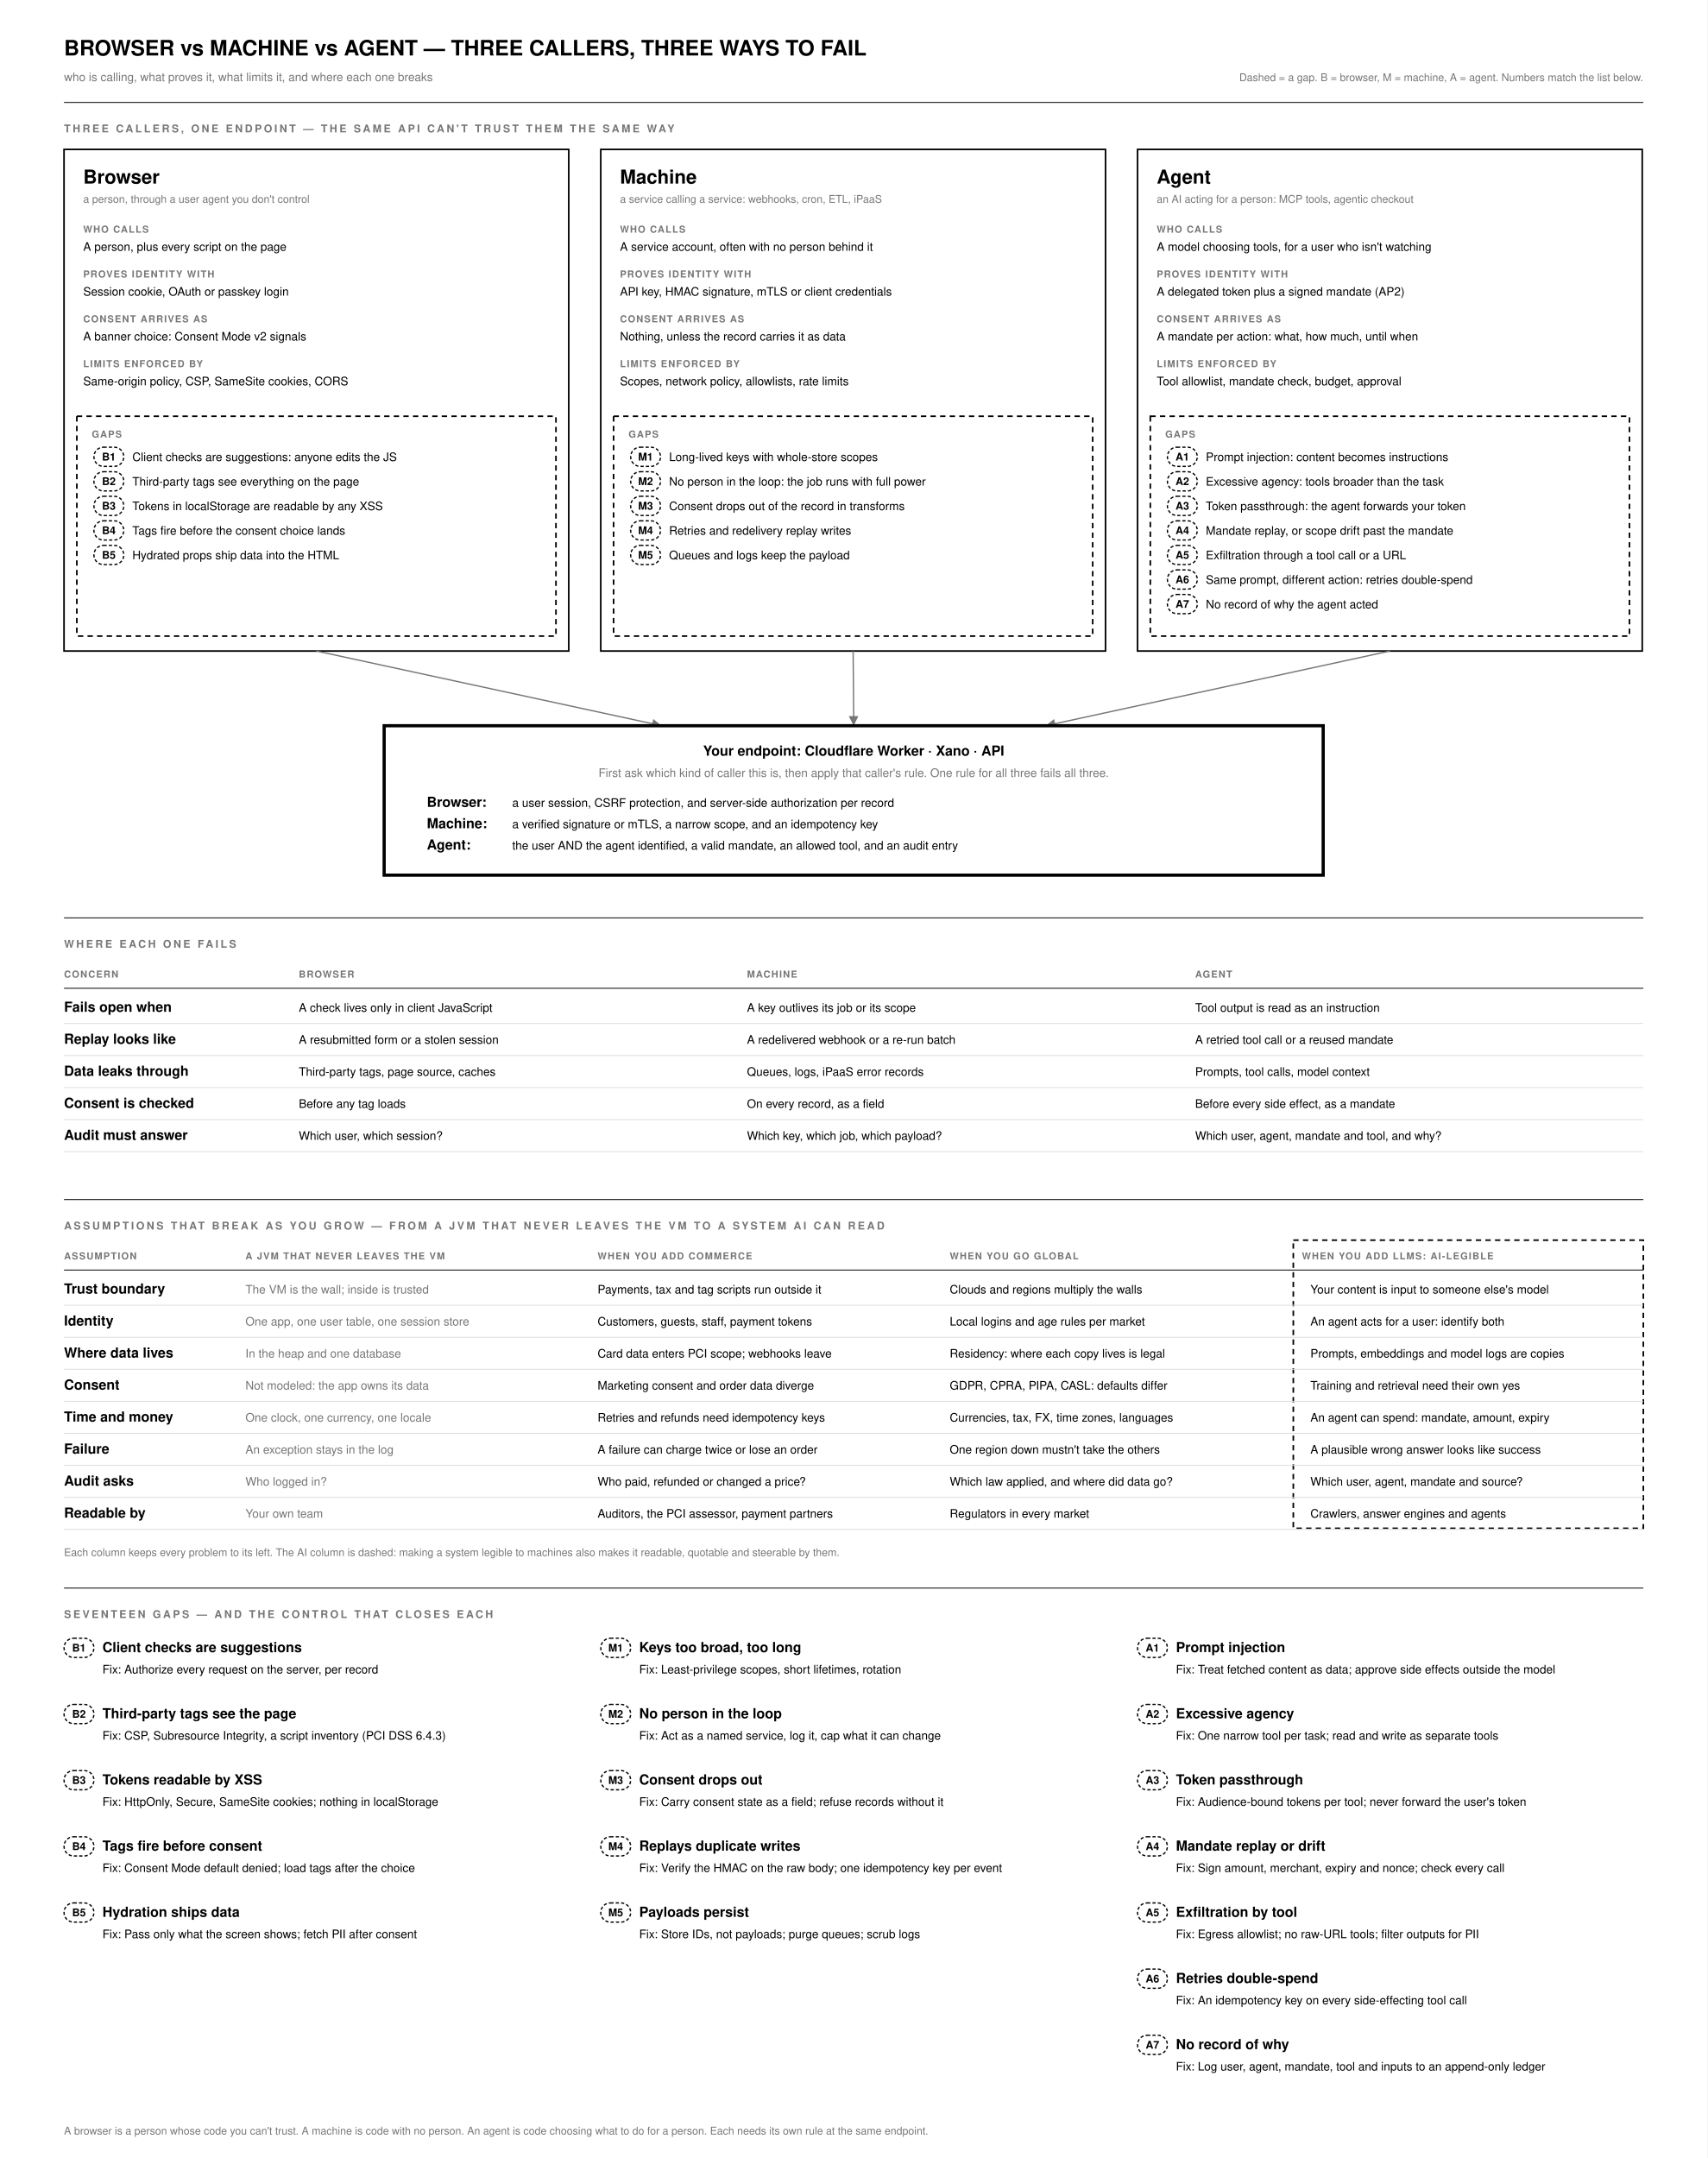
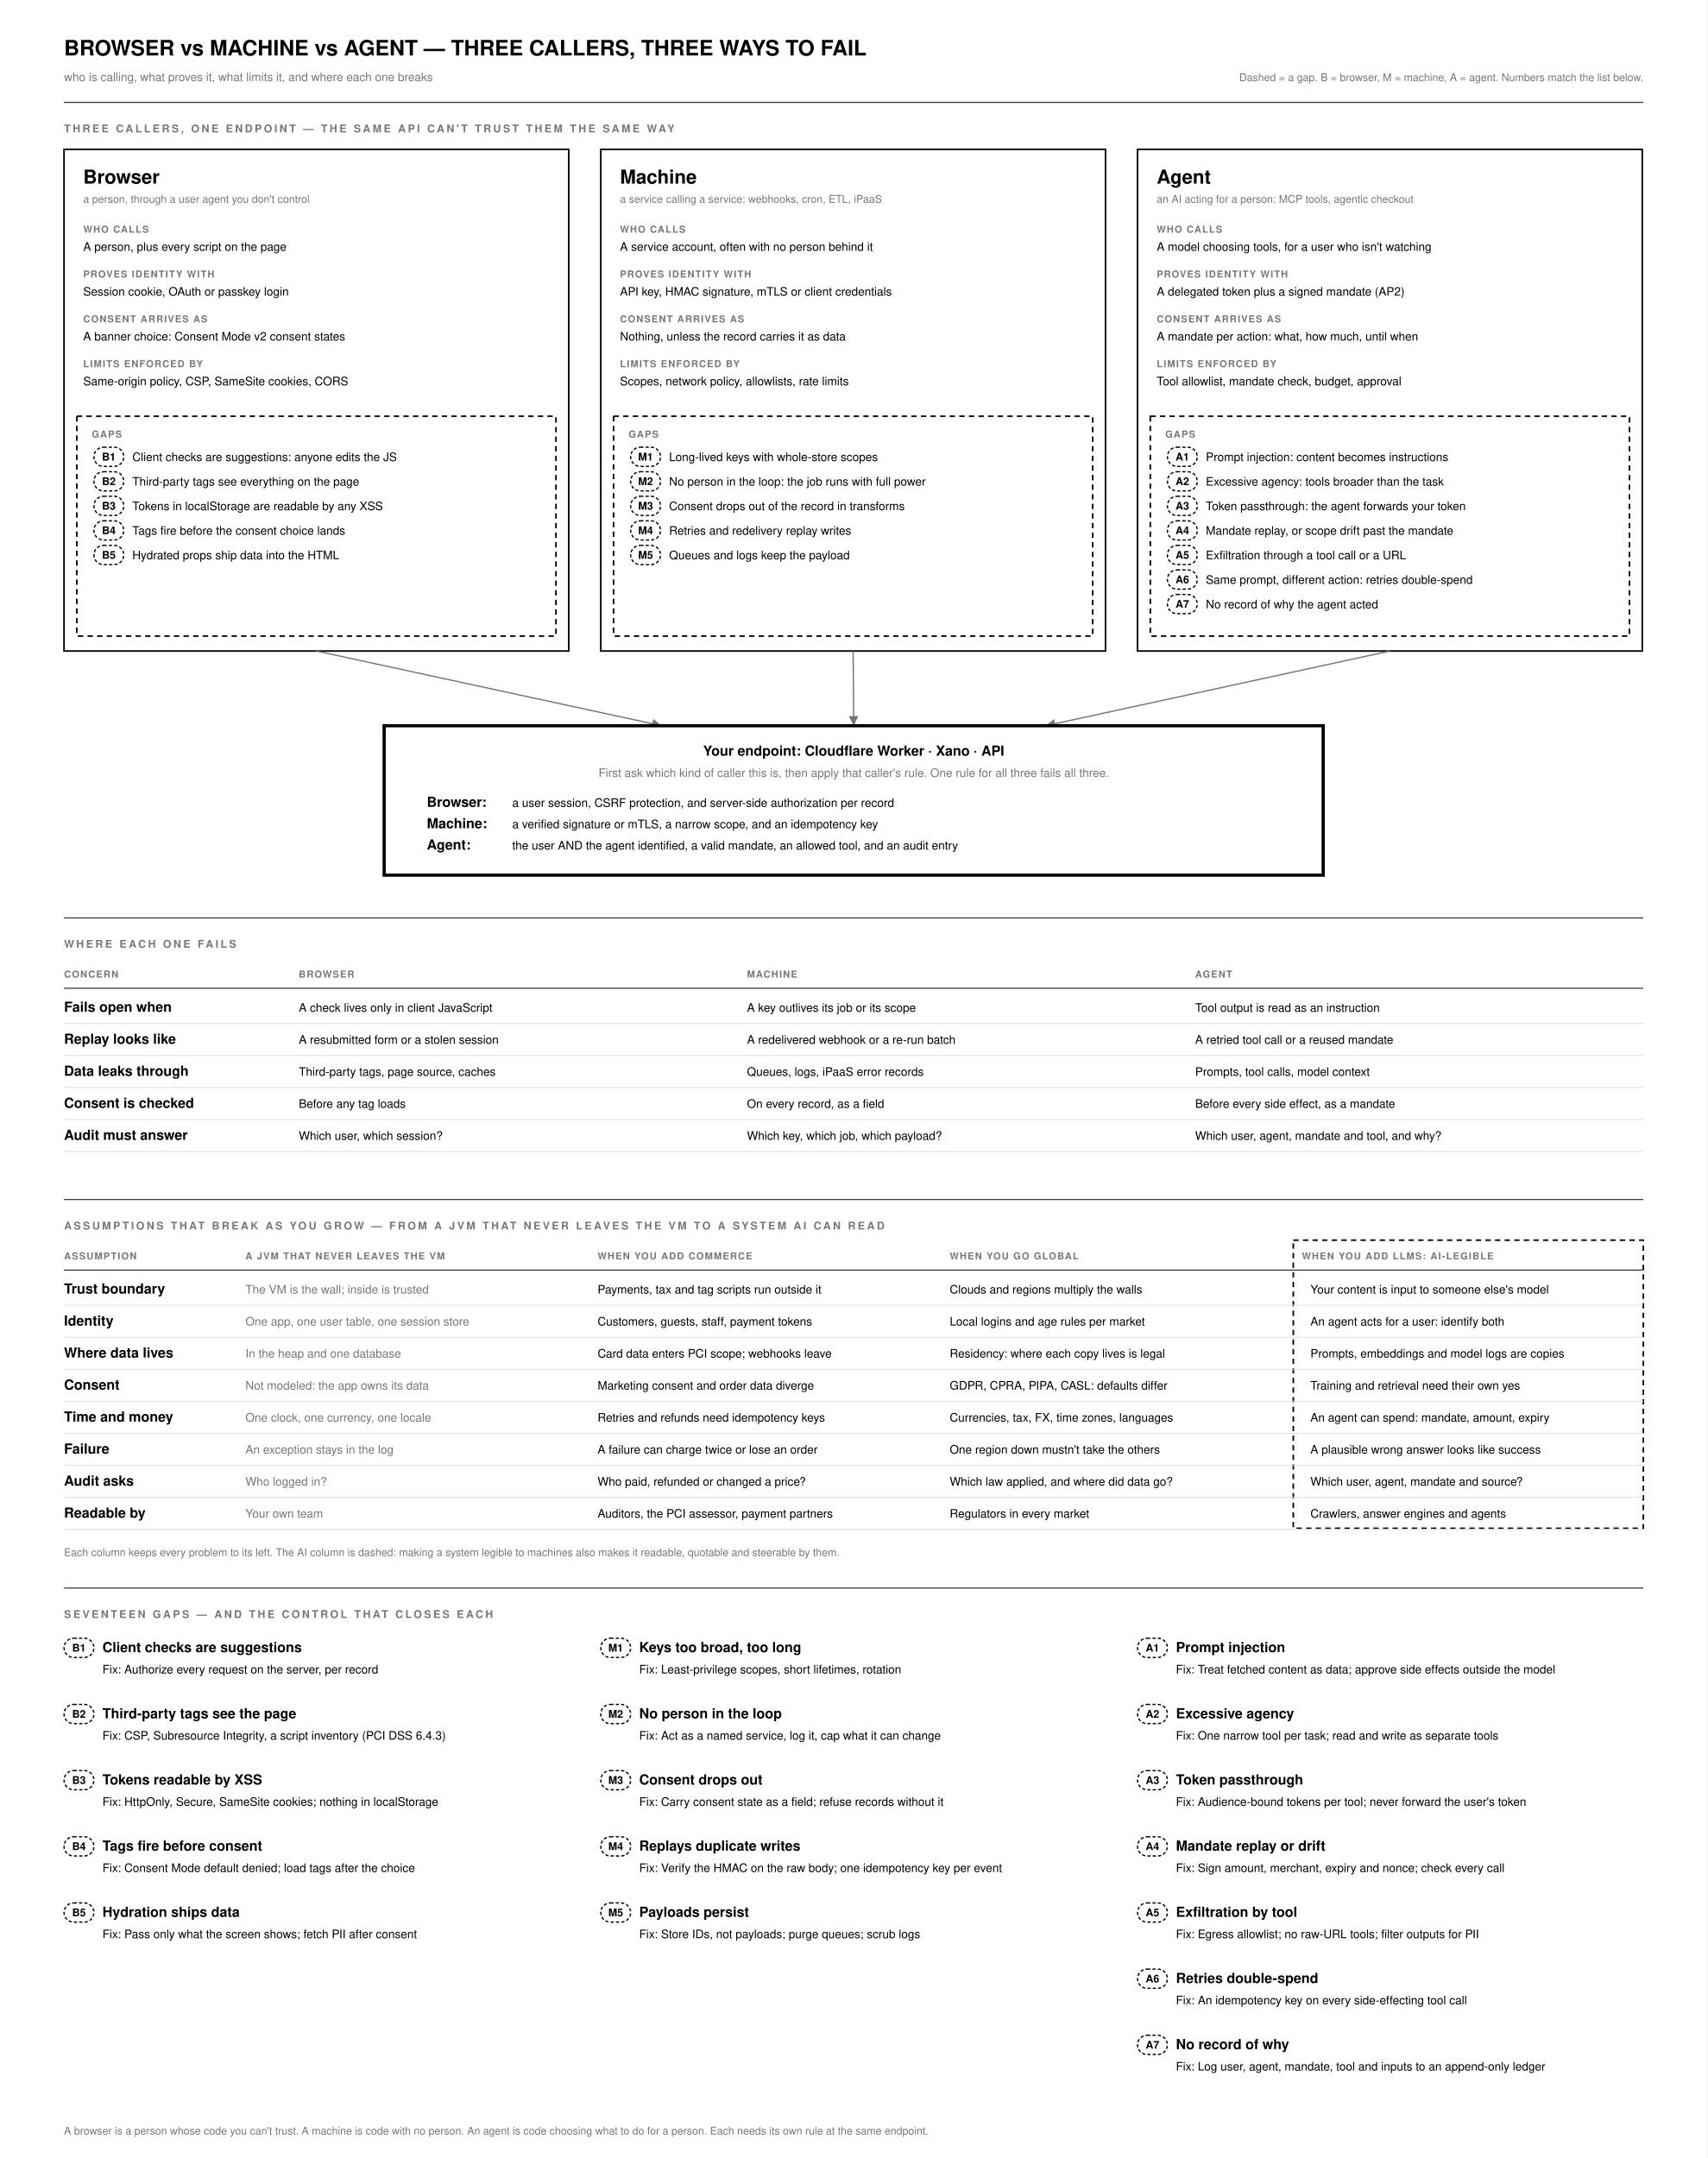
<svg xmlns="http://www.w3.org/2000/svg" version="1.1" viewBox="0 0 1600 2022" role="img" aria-labelledby="t d">
  <defs>
    <style>
 .h{font:700 20px Helvetica,Arial,sans-serif;fill:#000}
 .sec{font:700 10px Helvetica,Arial,sans-serif;fill:#767676;letter-spacing:.2em}
 .bt{font:700 13px Helvetica,Arial,sans-serif;fill:#000}
 .big{font:700 18px Helvetica,Arial,sans-serif;fill:#000}
 .b{font:11px Helvetica,Arial,sans-serif;fill:#000}
 .g{font:11px Helvetica,Arial,sans-serif;fill:#767676}
 .s{font:10px Helvetica,Arial,sans-serif;fill:#767676}
 .lab{font:700 9px Helvetica,Arial,sans-serif;fill:#767676;letter-spacing:.1em}
 .n{font:700 10px Helvetica,Arial,sans-serif;fill:#000;text-anchor:middle}
 .box{fill:#fff;stroke:#000;stroke-width:1.5}
 .gap{fill:#fff;stroke:#000;stroke-width:1.5;stroke-dasharray:5 4}
 .rule{stroke:#000;stroke-width:.8;fill:none}
 .ln{stroke:#767676;stroke-width:1.2;fill:none}
 .ah{fill:#767676}
</style>
  </defs>
  <rect width="1600" height="2022" fill="#fff" />
  <text class="h" x="60" y="52">BROWSER vs MACHINE vs AGENT — THREE CALLERS, THREE WAYS TO FAIL</text>
  <text class="g" x="60" y="76">who is calling, what proves it, what limits it, and where each one breaks</text>
  <text class="s" x="1540" y="76" text-anchor="end">Dashed = a gap. B = browser, M = machine, A = agent. Numbers match the list below.</text>
  <path class="rule" d="M60,96H1540" />
  <text class="sec" x="60" y="124">THREE CALLERS, ONE ENDPOINT — THE SAME API CAN'T TRUST THEM THE SAME WAY</text>
  <rect class="box" x="60" y="140" width="473" height="470" />
  <text class="big" x="78" y="172">Browser</text>
  <text class="s" x="78" y="190">a person, through a user agent you don't control</text>
  <text class="lab" x="78" y="218">WHO CALLS</text>
  <text class="b" x="78" y="235">A person, plus every script on the page</text>
  <text class="lab" x="78" y="260">PROVES IDENTITY WITH</text>
  <text class="b" x="78" y="277">Session cookie, OAuth or passkey login</text>
  <text class="lab" x="78" y="302">CONSENT ARRIVES AS</text>
-   <text class="b" x="78" y="319">A banner choice: Consent Mode v2 signals</text>
+   <text class="b" x="78" y="319">A banner choice: Consent Mode v2 consent states</text>
  <text class="lab" x="78" y="344">LIMITS ENFORCED BY</text>
  <text class="b" x="78" y="361">Same-origin policy, CSP, SameSite cookies, CORS</text>
  <rect class="gap" x="72" y="390" width="449" height="206" />
  <text class="lab" x="86" y="410">GAPS</text>
  <rect x="88" y="419" width="28" height="18" rx="9" fill="#fff" stroke="#000" stroke-width="1.2" stroke-dasharray="3 2" />
  <text class="n" x="102" y="431.5">B1</text>
  <text class="b" x="124" y="432">Client checks are suggestions: anyone edits the JS</text>
  <rect x="88" y="442" width="28" height="18" rx="9" fill="#fff" stroke="#000" stroke-width="1.2" stroke-dasharray="3 2" />
  <text class="n" x="102" y="454.5">B2</text>
  <text class="b" x="124" y="455">Third-party tags see everything on the page</text>
  <rect x="88" y="465" width="28" height="18" rx="9" fill="#fff" stroke="#000" stroke-width="1.2" stroke-dasharray="3 2" />
  <text class="n" x="102" y="477.5">B3</text>
  <text class="b" x="124" y="478">Tokens in localStorage are readable by any XSS</text>
  <rect x="88" y="488" width="28" height="18" rx="9" fill="#fff" stroke="#000" stroke-width="1.2" stroke-dasharray="3 2" />
  <text class="n" x="102" y="500.5">B4</text>
  <text class="b" x="124" y="501">Tags fire before the consent choice lands</text>
  <rect x="88" y="511" width="28" height="18" rx="9" fill="#fff" stroke="#000" stroke-width="1.2" stroke-dasharray="3 2" />
  <text class="n" x="102" y="523.5">B5</text>
  <text class="b" x="124" y="524">Hydrated props ship data into the HTML</text>
  <path class="ln" d="M296.5,610L613.2,678.5" />
  <path class="ah" d="M620,680L612.2,673.7L610.3,682.5z" />
  <rect class="box" x="563" y="140" width="473" height="470" />
  <text class="big" x="581" y="172">Machine</text>
  <text class="s" x="581" y="190">a service calling a service: webhooks, cron, ETL, iPaaS</text>
  <text class="lab" x="581" y="218">WHO CALLS</text>
  <text class="b" x="581" y="235">A service account, often with no person behind it</text>
  <text class="lab" x="581" y="260">PROVES IDENTITY WITH</text>
  <text class="b" x="581" y="277">API key, HMAC signature, mTLS or client credentials</text>
  <text class="lab" x="581" y="302">CONSENT ARRIVES AS</text>
  <text class="b" x="581" y="319">Nothing, unless the record carries it as data</text>
  <text class="lab" x="581" y="344">LIMITS ENFORCED BY</text>
  <text class="b" x="581" y="361">Scopes, network policy, allowlists, rate limits</text>
  <rect class="gap" x="575" y="390" width="449" height="206" />
  <text class="lab" x="589" y="410">GAPS</text>
  <rect x="591" y="419" width="28" height="18" rx="9" fill="#fff" stroke="#000" stroke-width="1.2" stroke-dasharray="3 2" />
  <text class="n" x="605" y="431.5">M1</text>
  <text class="b" x="627" y="432">Long-lived keys with whole-store scopes</text>
  <rect x="591" y="442" width="28" height="18" rx="9" fill="#fff" stroke="#000" stroke-width="1.2" stroke-dasharray="3 2" />
  <text class="n" x="605" y="454.5">M2</text>
  <text class="b" x="627" y="455">No person in the loop: the job runs with full power</text>
  <rect x="591" y="465" width="28" height="18" rx="9" fill="#fff" stroke="#000" stroke-width="1.2" stroke-dasharray="3 2" />
  <text class="n" x="605" y="477.5">M3</text>
  <text class="b" x="627" y="478">Consent drops out of the record in transforms</text>
  <rect x="591" y="488" width="28" height="18" rx="9" fill="#fff" stroke="#000" stroke-width="1.2" stroke-dasharray="3 2" />
  <text class="n" x="605" y="500.5">M4</text>
  <text class="b" x="627" y="501">Retries and redelivery replay writes</text>
  <rect x="591" y="511" width="28" height="18" rx="9" fill="#fff" stroke="#000" stroke-width="1.2" stroke-dasharray="3 2" />
  <text class="n" x="605" y="523.5">M5</text>
  <text class="b" x="627" y="524">Queues and logs keep the payload</text>
  <path class="ln" d="M799.5,610L800.0,673.0" />
  <path class="ah" d="M800,680L804.4,671.0L795.4,671.0z" />
  <rect class="box" x="1066" y="140" width="473" height="470" />
  <text class="big" x="1084" y="172">Agent</text>
  <text class="s" x="1084" y="190">an AI acting for a person: MCP tools, agentic checkout</text>
  <text class="lab" x="1084" y="218">WHO CALLS</text>
  <text class="b" x="1084" y="235">A model choosing tools, for a user who isn't watching</text>
  <text class="lab" x="1084" y="260">PROVES IDENTITY WITH</text>
  <text class="b" x="1084" y="277">A delegated token plus a signed mandate (AP2)</text>
  <text class="lab" x="1084" y="302">CONSENT ARRIVES AS</text>
  <text class="b" x="1084" y="319">A mandate per action: what, how much, until when</text>
  <text class="lab" x="1084" y="344">LIMITS ENFORCED BY</text>
  <text class="b" x="1084" y="361">Tool allowlist, mandate check, budget, approval</text>
  <rect class="gap" x="1078" y="390" width="449" height="206" />
  <text class="lab" x="1092" y="410">GAPS</text>
  <rect x="1094" y="419" width="28" height="18" rx="9" fill="#fff" stroke="#000" stroke-width="1.2" stroke-dasharray="3 2" />
  <text class="n" x="1108" y="431.5">A1</text>
  <text class="b" x="1130" y="432">Prompt injection: content becomes instructions</text>
  <rect x="1094" y="442" width="28" height="18" rx="9" fill="#fff" stroke="#000" stroke-width="1.2" stroke-dasharray="3 2" />
  <text class="n" x="1108" y="454.5">A2</text>
  <text class="b" x="1130" y="455">Excessive agency: tools broader than the task</text>
  <rect x="1094" y="465" width="28" height="18" rx="9" fill="#fff" stroke="#000" stroke-width="1.2" stroke-dasharray="3 2" />
  <text class="n" x="1108" y="477.5">A3</text>
  <text class="b" x="1130" y="478">Token passthrough: the agent forwards your token</text>
  <rect x="1094" y="488" width="28" height="18" rx="9" fill="#fff" stroke="#000" stroke-width="1.2" stroke-dasharray="3 2" />
  <text class="n" x="1108" y="500.5">A4</text>
  <text class="b" x="1130" y="501">Mandate replay, or scope drift past the mandate</text>
  <rect x="1094" y="511" width="28" height="18" rx="9" fill="#fff" stroke="#000" stroke-width="1.2" stroke-dasharray="3 2" />
  <text class="n" x="1108" y="523.5">A5</text>
  <text class="b" x="1130" y="524">Exfiltration through a tool call or a URL</text>
  <rect x="1094" y="534" width="28" height="18" rx="9" fill="#fff" stroke="#000" stroke-width="1.2" stroke-dasharray="3 2" />
  <text class="n" x="1108" y="546.5">A6</text>
  <text class="b" x="1130" y="547">Same prompt, different action: retries double-spend</text>
  <rect x="1094" y="557" width="28" height="18" rx="9" fill="#fff" stroke="#000" stroke-width="1.2" stroke-dasharray="3 2" />
  <text class="n" x="1108" y="569.5">A7</text>
  <text class="b" x="1130" y="570">No record of why the agent acted</text>
  <path class="ln" d="M1302.5,610L986.8,678.5" />
  <path class="ah" d="M980,680L989.7,682.5L987.8,673.7z" />
  <rect class="box" x="360" y="680" width="880" height="140" style="stroke-width:3" />
  <text class="bt" x="800" y="708" text-anchor="middle">Your endpoint: Cloudflare Worker · Xano · API</text>
  <text class="g" x="800" y="728" text-anchor="middle">First ask which kind of caller this is, then apply that caller's rule. One rule for all three fails all three.</text>
  <text class="bt" x="400" y="756">Browser:</text>
  <text class="b" x="480" y="756">a user session, CSRF protection, and server-side authorization per record</text>
  <text class="bt" x="400" y="776">Machine:</text>
  <text class="b" x="480" y="776">a verified signature or mTLS, a narrow scope, and an idempotency key</text>
  <text class="bt" x="400" y="796">Agent:</text>
  <text class="b" x="480" y="796">the user AND the agent identified, a valid mandate, an allowed tool, and an audit entry</text>
  <path class="rule" d="M60,860H1540" />
  <text class="sec" x="60" y="888">WHERE EACH ONE FAILS</text>
  <text class="lab" x="60" y="916">CONCERN</text>
  <text class="lab" x="280" y="916">BROWSER</text>
  <text class="lab" x="700" y="916">MACHINE</text>
  <text class="lab" x="1120" y="916">AGENT</text>
  <path class="rule" d="M60,926H1540" />
  <text class="bt" x="60" y="948">Fails open when</text>
  <text class="b" x="280" y="948">A check lives only in client JavaScript</text>
  <text class="b" x="700" y="948">A key outlives its job or its scope</text>
  <text class="b" x="1120" y="948">Tool output is read as an instruction</text>
  <path class="rule" d="M60,959H1540" style="stroke:#ddd" />
  <text class="bt" x="60" y="978">Replay looks like</text>
  <text class="b" x="280" y="978">A resubmitted form or a stolen session</text>
  <text class="b" x="700" y="978">A redelivered webhook or a re-run batch</text>
  <text class="b" x="1120" y="978">A retried tool call or a reused mandate</text>
  <path class="rule" d="M60,989H1540" style="stroke:#ddd" />
  <text class="bt" x="60" y="1008">Data leaks through</text>
  <text class="b" x="280" y="1008">Third-party tags, page source, caches</text>
  <text class="b" x="700" y="1008">Queues, logs, iPaaS error records</text>
  <text class="b" x="1120" y="1008">Prompts, tool calls, model context</text>
  <path class="rule" d="M60,1019H1540" style="stroke:#ddd" />
  <text class="bt" x="60" y="1038">Consent is checked</text>
  <text class="b" x="280" y="1038">Before any tag loads</text>
  <text class="b" x="700" y="1038">On every record, as a field</text>
  <text class="b" x="1120" y="1038">Before every side effect, as a mandate</text>
  <path class="rule" d="M60,1049H1540" style="stroke:#ddd" />
  <text class="bt" x="60" y="1068">Audit must answer</text>
  <text class="b" x="280" y="1068">Which user, which session?</text>
  <text class="b" x="700" y="1068">Which key, which job, which payload?</text>
  <text class="b" x="1120" y="1068">Which user, agent, mandate and tool, and why?</text>
  <path class="rule" d="M60,1079H1540" style="stroke:#ddd" />
  <path class="rule" d="M60,1124H1540" />
  <text class="sec" x="60" y="1152">ASSUMPTIONS THAT BREAK AS YOU GROW — FROM A JVM THAT NEVER LEAVES THE VM TO A SYSTEM AI CAN READ</text>
  <text class="lab" x="60" y="1180">ASSUMPTION</text>
  <text class="lab" x="230" y="1180">A JVM THAT NEVER LEAVES THE VM</text>
  <text class="lab" x="560" y="1180">WHEN YOU ADD COMMERCE</text>
  <text class="lab" x="890" y="1180">WHEN YOU GO GLOBAL</text>
  <text class="lab" x="1220" y="1180">WHEN YOU ADD LLMS: AI-LEGIBLE</text>
  <path class="rule" d="M60,1190H1540" />
  <rect class="gap" x="1212" y="1162" width="328" height="270" style="fill:none" />
  <text class="bt" x="60" y="1212">Trust boundary</text>
  <text class="g" x="230" y="1212">The VM is the wall; inside is trusted</text>
  <text class="b" x="560" y="1212">Payments, tax and tag scripts run outside it</text>
  <text class="b" x="890" y="1212">Clouds and regions multiply the walls</text>
  <text class="b" x="1228" y="1212">Your content is input to someone else's model</text>
  <path class="rule" d="M60,1223H1540" style="stroke:#ddd" />
  <text class="bt" x="60" y="1242">Identity</text>
  <text class="g" x="230" y="1242">One app, one user table, one session store</text>
  <text class="b" x="560" y="1242">Customers, guests, staff, payment tokens</text>
  <text class="b" x="890" y="1242">Local logins and age rules per market</text>
  <text class="b" x="1228" y="1242">An agent acts for a user: identify both</text>
  <path class="rule" d="M60,1253H1540" style="stroke:#ddd" />
  <text class="bt" x="60" y="1272">Where data lives</text>
  <text class="g" x="230" y="1272">In the heap and one database</text>
  <text class="b" x="560" y="1272">Card data enters PCI scope; webhooks leave</text>
  <text class="b" x="890" y="1272">Residency: where each copy lives is legal</text>
  <text class="b" x="1228" y="1272">Prompts, embeddings and model logs are copies</text>
  <path class="rule" d="M60,1283H1540" style="stroke:#ddd" />
  <text class="bt" x="60" y="1302">Consent</text>
  <text class="g" x="230" y="1302">Not modeled: the app owns its data</text>
  <text class="b" x="560" y="1302">Marketing consent and order data diverge</text>
  <text class="b" x="890" y="1302">GDPR, CPRA, PIPA, CASL: defaults differ</text>
  <text class="b" x="1228" y="1302">Training and retrieval need their own yes</text>
  <path class="rule" d="M60,1313H1540" style="stroke:#ddd" />
  <text class="bt" x="60" y="1332">Time and money</text>
  <text class="g" x="230" y="1332">One clock, one currency, one locale</text>
  <text class="b" x="560" y="1332">Retries and refunds need idempotency keys</text>
  <text class="b" x="890" y="1332">Currencies, tax, FX, time zones, languages</text>
  <text class="b" x="1228" y="1332">An agent can spend: mandate, amount, expiry</text>
  <path class="rule" d="M60,1343H1540" style="stroke:#ddd" />
  <text class="bt" x="60" y="1362">Failure</text>
  <text class="g" x="230" y="1362">An exception stays in the log</text>
  <text class="b" x="560" y="1362">A failure can charge twice or lose an order</text>
  <text class="b" x="890" y="1362">One region down mustn't take the others</text>
  <text class="b" x="1228" y="1362">A plausible wrong answer looks like success</text>
  <path class="rule" d="M60,1373H1540" style="stroke:#ddd" />
  <text class="bt" x="60" y="1392">Audit asks</text>
  <text class="g" x="230" y="1392">Who logged in?</text>
  <text class="b" x="560" y="1392">Who paid, refunded or changed a price?</text>
  <text class="b" x="890" y="1392">Which law applied, and where did data go?</text>
  <text class="b" x="1228" y="1392">Which user, agent, mandate and source?</text>
  <path class="rule" d="M60,1403H1540" style="stroke:#ddd" />
  <text class="bt" x="60" y="1422">Readable by</text>
  <text class="g" x="230" y="1422">Your own team</text>
  <text class="b" x="560" y="1422">Auditors, the PCI assessor, payment partners</text>
  <text class="b" x="890" y="1422">Regulators in every market</text>
  <text class="b" x="1228" y="1422">Crawlers, answer engines and agents</text>
  <path class="rule" d="M60,1433H1540" style="stroke:#ddd" />
  <text class="s" x="60" y="1458">Each column keeps every problem to its left. The AI column is dashed: making a system legible to machines also makes it readable, quotable and steerable by them.</text>
  <path class="rule" d="M60,1488H1540" />
  <text class="sec" x="60" y="1516">SEVENTEEN GAPS — AND THE CONTROL THAT CLOSES EACH</text>
  <rect x="60" y="1535" width="28" height="18" rx="9" fill="#fff" stroke="#000" stroke-width="1.2" stroke-dasharray="3 2" />
  <text class="n" x="74" y="1547.5">B1</text>
  <text class="bt" x="96" y="1548">Client checks are suggestions</text>
  <text class="b" x="96" y="1568">Fix: Authorize every request on the server, per record</text>
  <rect x="60" y="1597" width="28" height="18" rx="9" fill="#fff" stroke="#000" stroke-width="1.2" stroke-dasharray="3 2" />
  <text class="n" x="74" y="1609.5">B2</text>
  <text class="bt" x="96" y="1610">Third-party tags see the page</text>
  <text class="b" x="96" y="1630">Fix: CSP, Subresource Integrity, a script inventory (PCI DSS 6.4.3)</text>
  <rect x="60" y="1659" width="28" height="18" rx="9" fill="#fff" stroke="#000" stroke-width="1.2" stroke-dasharray="3 2" />
  <text class="n" x="74" y="1671.5">B3</text>
  <text class="bt" x="96" y="1672">Tokens readable by XSS</text>
  <text class="b" x="96" y="1692">Fix: HttpOnly, Secure, SameSite cookies; nothing in localStorage</text>
  <rect x="60" y="1721" width="28" height="18" rx="9" fill="#fff" stroke="#000" stroke-width="1.2" stroke-dasharray="3 2" />
  <text class="n" x="74" y="1733.5">B4</text>
  <text class="bt" x="96" y="1734">Tags fire before consent</text>
  <text class="b" x="96" y="1754">Fix: Consent Mode default denied; load tags after the choice</text>
  <rect x="60" y="1783" width="28" height="18" rx="9" fill="#fff" stroke="#000" stroke-width="1.2" stroke-dasharray="3 2" />
  <text class="n" x="74" y="1795.5">B5</text>
  <text class="bt" x="96" y="1796">Hydration ships data</text>
  <text class="b" x="96" y="1816">Fix: Pass only what the screen shows; fetch PII after consent</text>
  <rect x="563" y="1535" width="28" height="18" rx="9" fill="#fff" stroke="#000" stroke-width="1.2" stroke-dasharray="3 2" />
  <text class="n" x="577" y="1547.5">M1</text>
  <text class="bt" x="599" y="1548">Keys too broad, too long</text>
  <text class="b" x="599" y="1568">Fix: Least-privilege scopes, short lifetimes, rotation</text>
  <rect x="563" y="1597" width="28" height="18" rx="9" fill="#fff" stroke="#000" stroke-width="1.2" stroke-dasharray="3 2" />
  <text class="n" x="577" y="1609.5">M2</text>
  <text class="bt" x="599" y="1610">No person in the loop</text>
  <text class="b" x="599" y="1630">Fix: Act as a named service, log it, cap what it can change</text>
  <rect x="563" y="1659" width="28" height="18" rx="9" fill="#fff" stroke="#000" stroke-width="1.2" stroke-dasharray="3 2" />
  <text class="n" x="577" y="1671.5">M3</text>
  <text class="bt" x="599" y="1672">Consent drops out</text>
  <text class="b" x="599" y="1692">Fix: Carry consent state as a field; refuse records without it</text>
  <rect x="563" y="1721" width="28" height="18" rx="9" fill="#fff" stroke="#000" stroke-width="1.2" stroke-dasharray="3 2" />
  <text class="n" x="577" y="1733.5">M4</text>
  <text class="bt" x="599" y="1734">Replays duplicate writes</text>
  <text class="b" x="599" y="1754">Fix: Verify the HMAC on the raw body; one idempotency key per event</text>
  <rect x="563" y="1783" width="28" height="18" rx="9" fill="#fff" stroke="#000" stroke-width="1.2" stroke-dasharray="3 2" />
  <text class="n" x="577" y="1795.5">M5</text>
  <text class="bt" x="599" y="1796">Payloads persist</text>
  <text class="b" x="599" y="1816">Fix: Store IDs, not payloads; purge queues; scrub logs</text>
  <rect x="1066" y="1535" width="28" height="18" rx="9" fill="#fff" stroke="#000" stroke-width="1.2" stroke-dasharray="3 2" />
  <text class="n" x="1080" y="1547.5">A1</text>
  <text class="bt" x="1102" y="1548">Prompt injection</text>
  <text class="b" x="1102" y="1568">Fix: Treat fetched content as data; approve side effects outside the model</text>
  <rect x="1066" y="1597" width="28" height="18" rx="9" fill="#fff" stroke="#000" stroke-width="1.2" stroke-dasharray="3 2" />
  <text class="n" x="1080" y="1609.5">A2</text>
  <text class="bt" x="1102" y="1610">Excessive agency</text>
  <text class="b" x="1102" y="1630">Fix: One narrow tool per task; read and write as separate tools</text>
  <rect x="1066" y="1659" width="28" height="18" rx="9" fill="#fff" stroke="#000" stroke-width="1.2" stroke-dasharray="3 2" />
  <text class="n" x="1080" y="1671.5">A3</text>
  <text class="bt" x="1102" y="1672">Token passthrough</text>
  <text class="b" x="1102" y="1692">Fix: Audience-bound tokens per tool; never forward the user's token</text>
  <rect x="1066" y="1721" width="28" height="18" rx="9" fill="#fff" stroke="#000" stroke-width="1.2" stroke-dasharray="3 2" />
  <text class="n" x="1080" y="1733.5">A4</text>
  <text class="bt" x="1102" y="1734">Mandate replay or drift</text>
  <text class="b" x="1102" y="1754">Fix: Sign amount, merchant, expiry and nonce; check every call</text>
  <rect x="1066" y="1783" width="28" height="18" rx="9" fill="#fff" stroke="#000" stroke-width="1.2" stroke-dasharray="3 2" />
  <text class="n" x="1080" y="1795.5">A5</text>
  <text class="bt" x="1102" y="1796">Exfiltration by tool</text>
  <text class="b" x="1102" y="1816">Fix: Egress allowlist; no raw-URL tools; filter outputs for PII</text>
  <rect x="1066" y="1845" width="28" height="18" rx="9" fill="#fff" stroke="#000" stroke-width="1.2" stroke-dasharray="3 2" />
  <text class="n" x="1080" y="1857.5">A6</text>
  <text class="bt" x="1102" y="1858">Retries double-spend</text>
  <text class="b" x="1102" y="1878">Fix: An idempotency key on every side-effecting tool call</text>
  <rect x="1066" y="1907" width="28" height="18" rx="9" fill="#fff" stroke="#000" stroke-width="1.2" stroke-dasharray="3 2" />
  <text class="n" x="1080" y="1919.5">A7</text>
  <text class="bt" x="1102" y="1920">No record of why</text>
  <text class="b" x="1102" y="1940">Fix: Log user, agent, mandate, tool and inputs to an append-only ledger</text>
  <text class="s" x="60" y="2000">A browser is a person whose code you can't trust. A machine is code with no person. An agent is code choosing what to do for a person. Each needs its own rule at the same endpoint.</text>
</svg>
